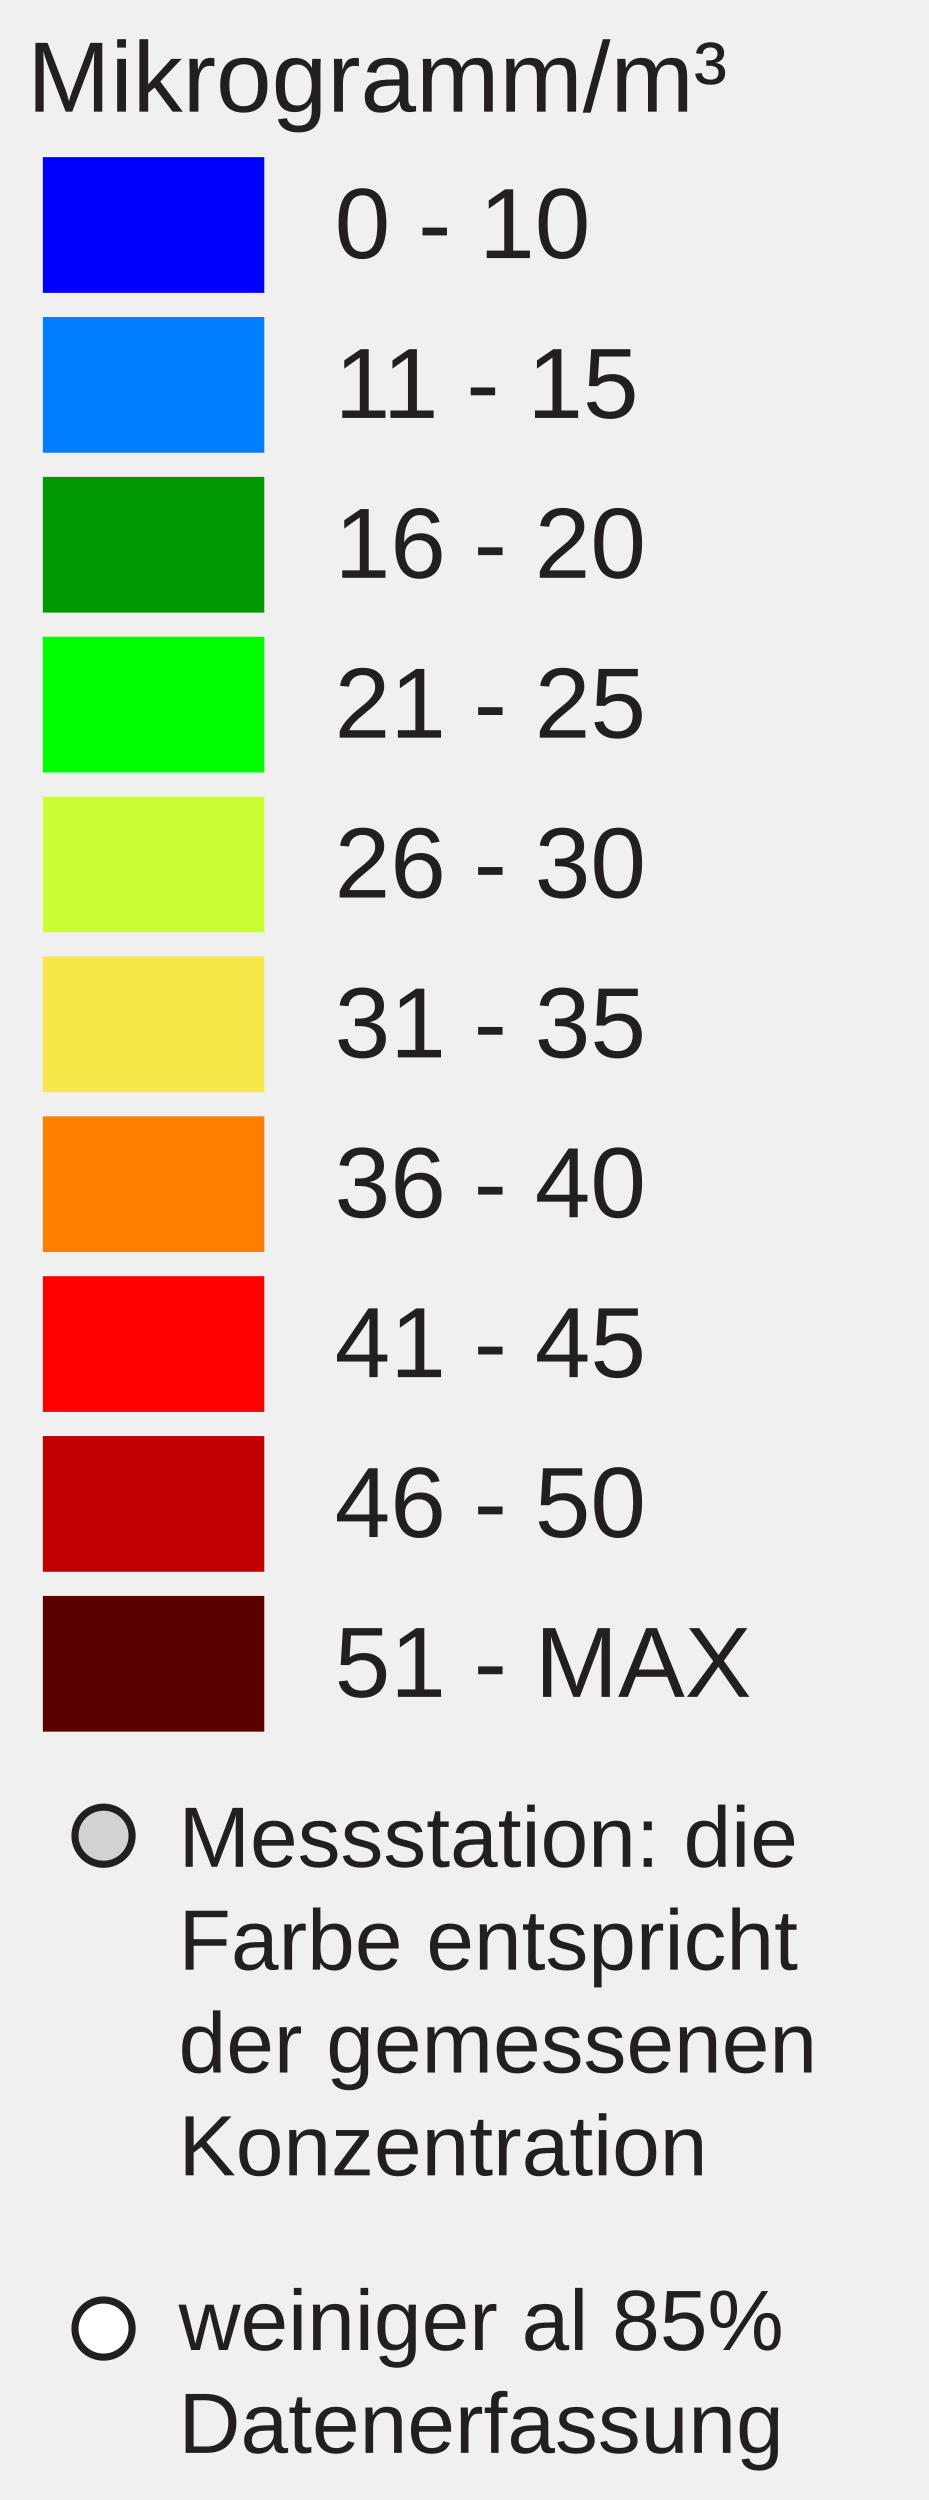
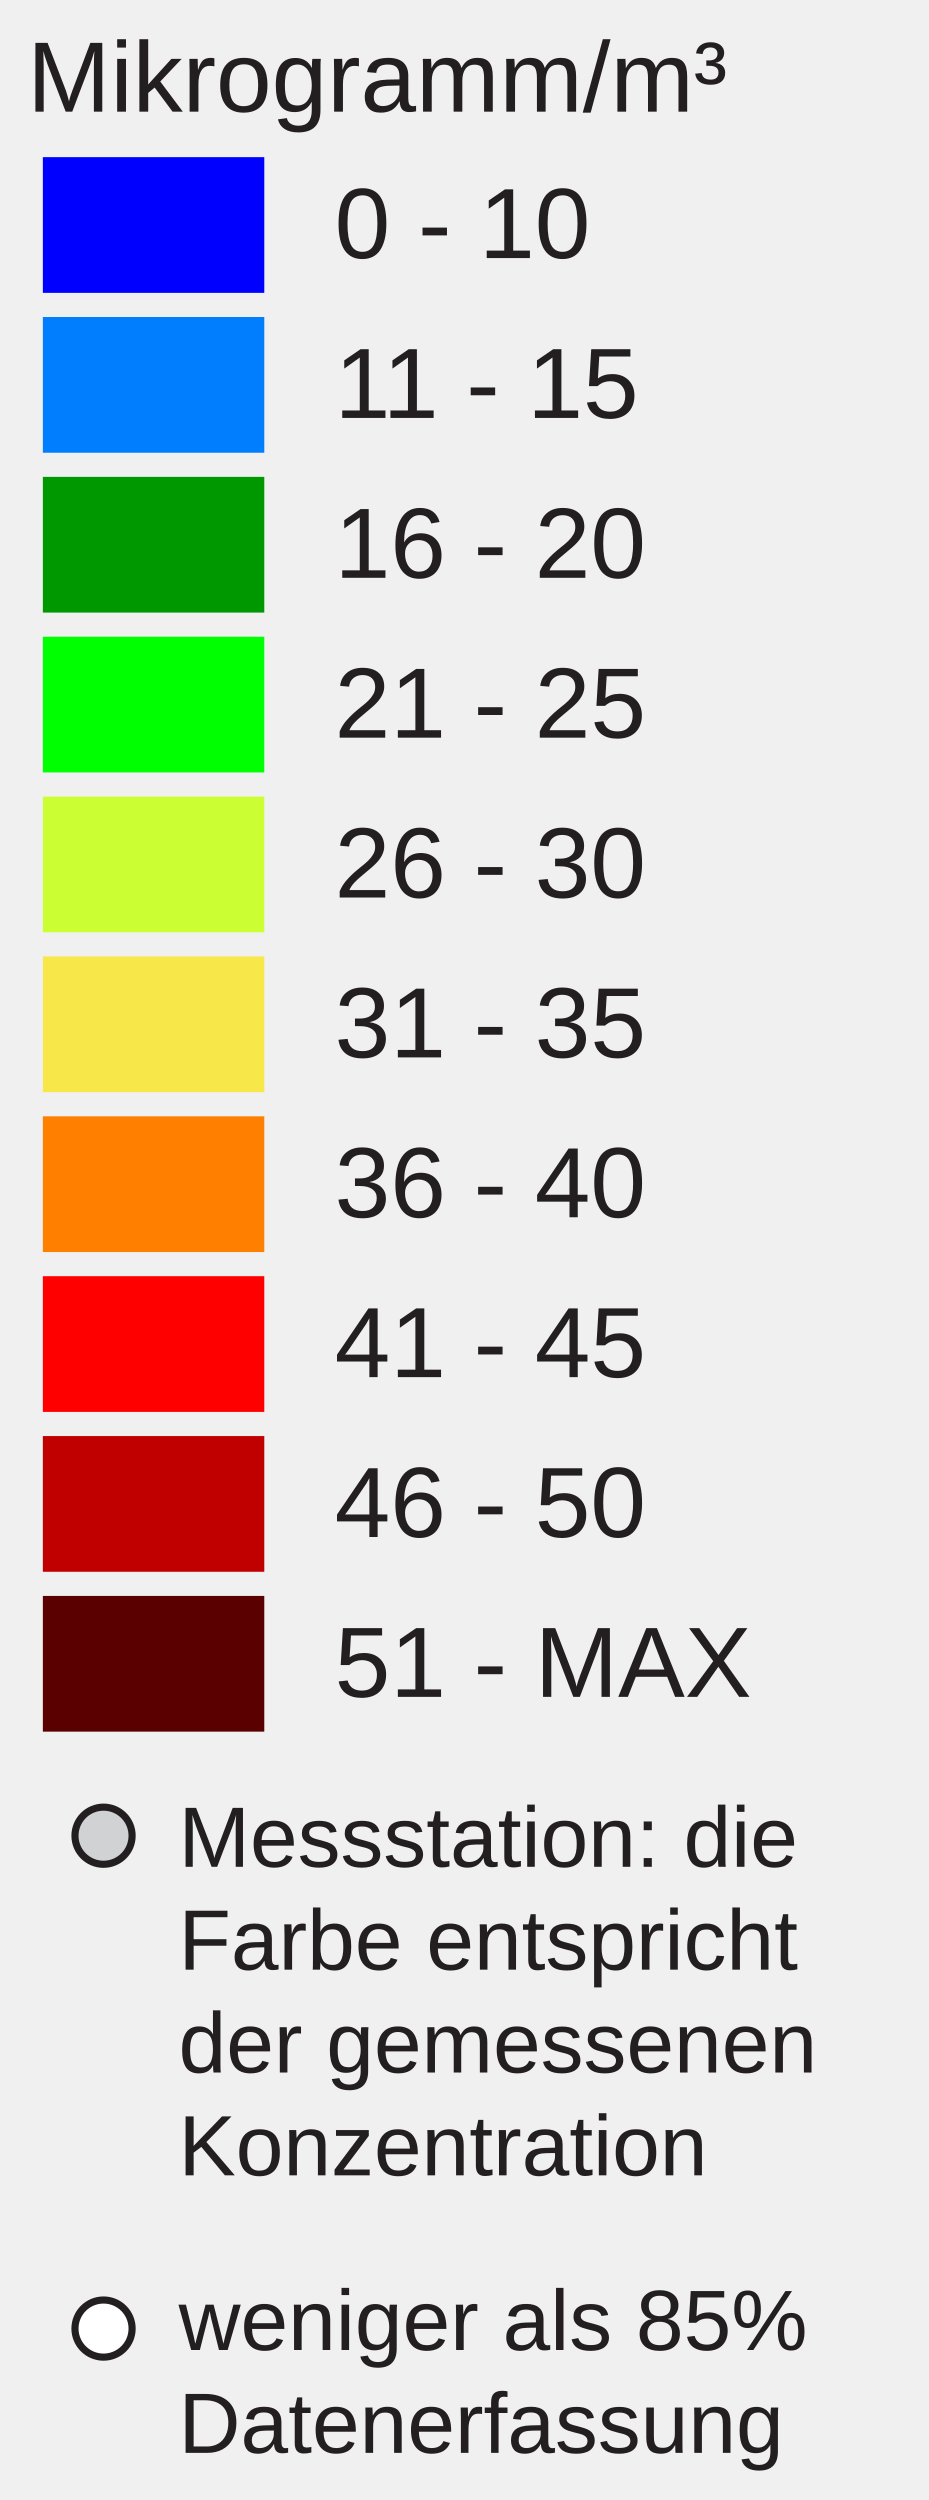
<svg xmlns="http://www.w3.org/2000/svg" version="1.1" id="Layer_1" x="0px" y="0px" width="130px" height="350px" viewBox="0 0 130 350" enable-background="new 0 0 130 350" xml:space="preserve">
  <rect x="6" y="22" fill="#0000FF" width="31" height="19" />
  <rect x="6" y="44.381" fill="#007EFD" width="31" height="19" />
  <rect x="6" y="66.762" fill="#009800" width="31" height="19" />
  <rect x="6" y="89.143" fill="#00FF00" width="31" height="19" />
  <rect x="6" y="111.524" fill="#CCFF33" width="31" height="19" />
  <rect x="6" y="133.905" fill="#F8E748" width="31" height="19" />
  <rect x="6" y="156.286" fill="#FF8000" width="31" height="19" />
  <rect x="6" y="178.668" fill="#FF0000" width="31" height="19" />
  <rect x="6" y="201.049" fill="#C00000" width="31" height="19" />
  <rect x="6" y="223.43" fill="#5A0000" width="31" height="19" />
  <text transform="matrix(1 0 0 1 46.853 36.1304)" fill="#231F20" font-family="Arial" font-size="14">0 - 10</text>
  <text transform="matrix(1 0 0 1 46.853 58.5112)" fill="#231F20" font-family="Arial" font-size="14">11 - 15</text>
  <text transform="matrix(1 0 0 1 46.853 80.8926)" fill="#231F20" font-family="Arial" font-size="14">16 - 20</text>
  <text transform="matrix(1 0 0 1 46.853 103.2734)" fill="#231F20" font-family="Arial" font-size="14">21 - 25</text>
  <text transform="matrix(1 0 0 1 46.853 125.6548)" fill="#231F20" font-family="Arial" font-size="14">26 - 30</text>
  <text transform="matrix(1 0 0 1 46.853 148.0352)" fill="#231F20" font-family="Arial" font-size="14">31 - 35</text>
  <text transform="matrix(1 0 0 1 46.853 170.417)" fill="#231F20" font-family="Arial" font-size="14">36 - 40</text>
  <text transform="matrix(1 0 0 1 46.853 192.7988)" fill="#231F20" font-family="Arial" font-size="14">41 - 45</text>
  <text transform="matrix(1 0 0 1 46.853 215.1797)" fill="#231F20" font-family="Arial" font-size="14">46 - 50</text>
  <text transform="matrix(1 0 0 1 46.853 237.5605)" fill="#231F20" font-family="Arial" font-size="14">51 - MAX</text>
  <text font-size="14" font-family="Arial" transform="translate(3.8027 15.631)" fill="#231F20">Mikrogramm/m³</text>
  <circle fill="#D0D2D3" stroke="#231F20" stroke-miterlimit="10" cx="14.495" cy="257" r="4" />
  <circle fill="#FFFFFF" stroke="#231F20" stroke-miterlimit="10" cx="14.495" cy="326" r="4" />
  <text font-size="12" font-family="Arial" transform="translate(25 261.35)" fill="#231F20">Messstation: die</text>
  <text font-size="12" font-family="Arial" transform="translate(25 275.75)" fill="#231F20">Farbe entspricht</text>
  <text font-size="12" font-family="Arial" transform="translate(25 290.15)" fill="#231F20">der gemessenen</text>
  <text font-size="12" font-family="Arial" transform="translate(25 304.55)" fill="#231F20">Konzentration</text>
-   <text font-size="12" font-family="Arial" transform="translate(25 329)" fill="#231F20">weiniger al 85%</text>
+   <text font-size="12" font-family="Arial" transform="translate(25 329)" fill="#231F20">weniger als 85%</text>
  <text font-size="12" font-family="Arial" transform="translate(25 343.4)" fill="#231F20">Datenerfassung</text>
</svg>
